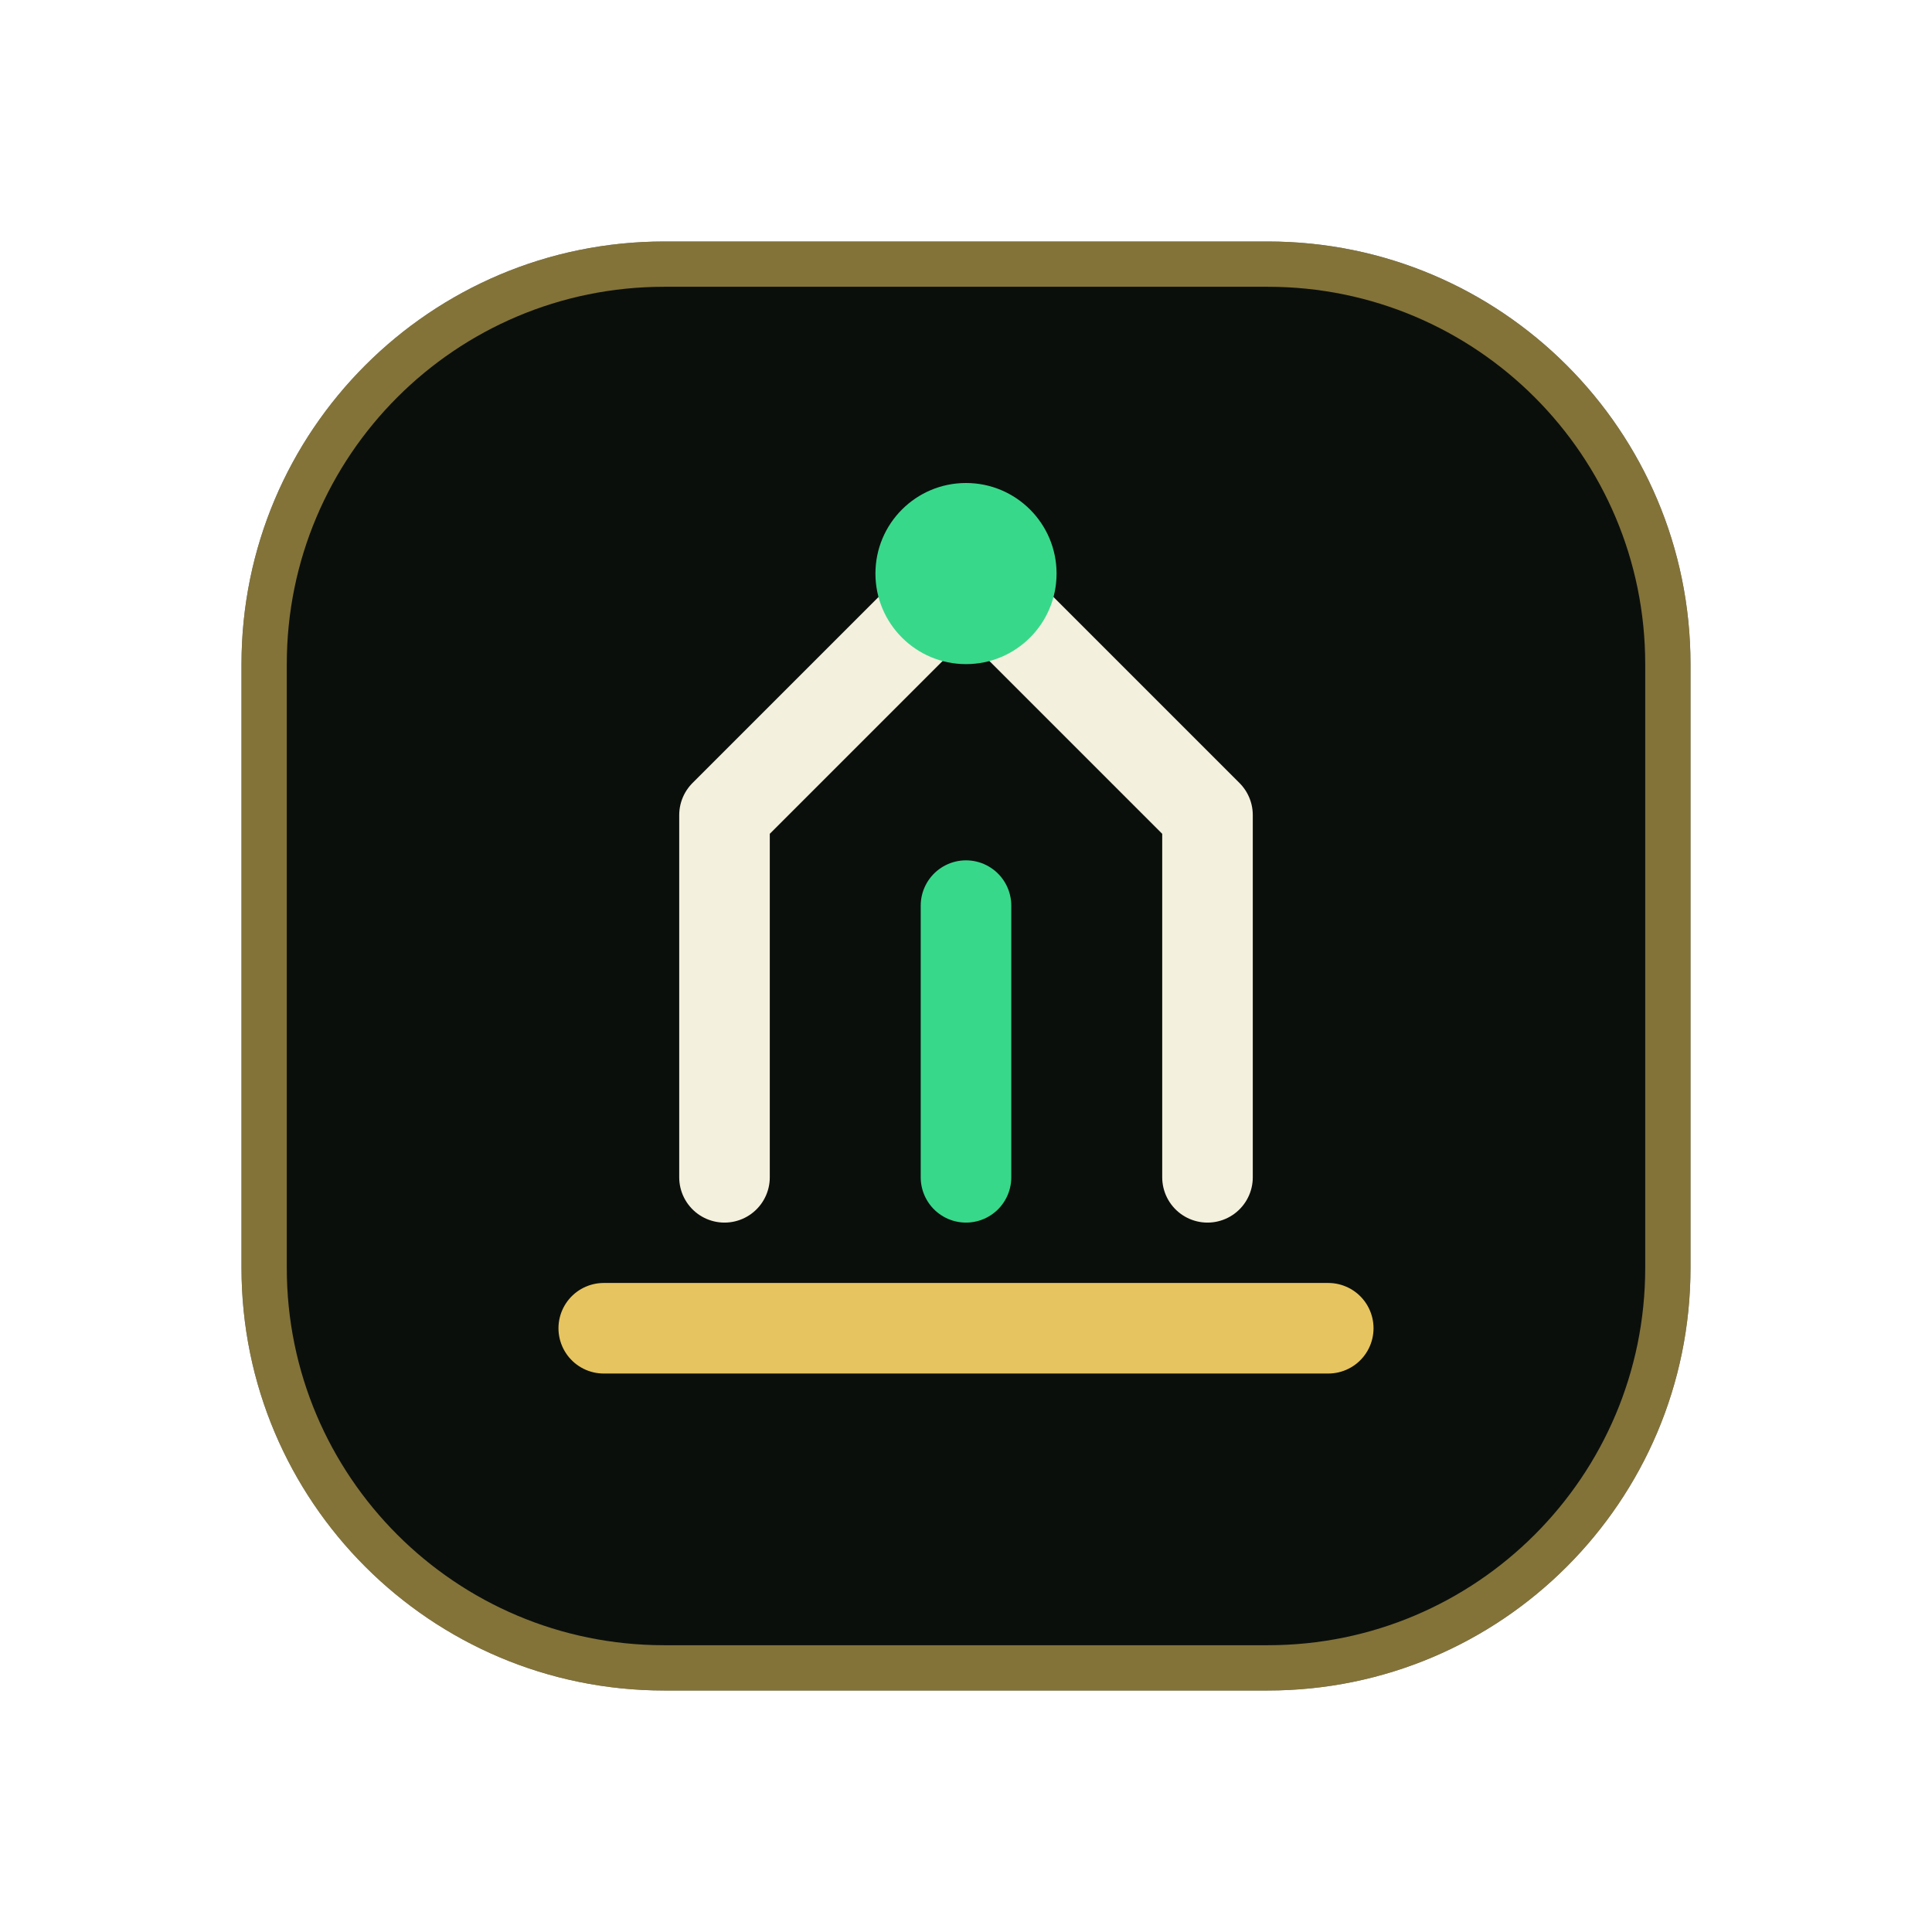
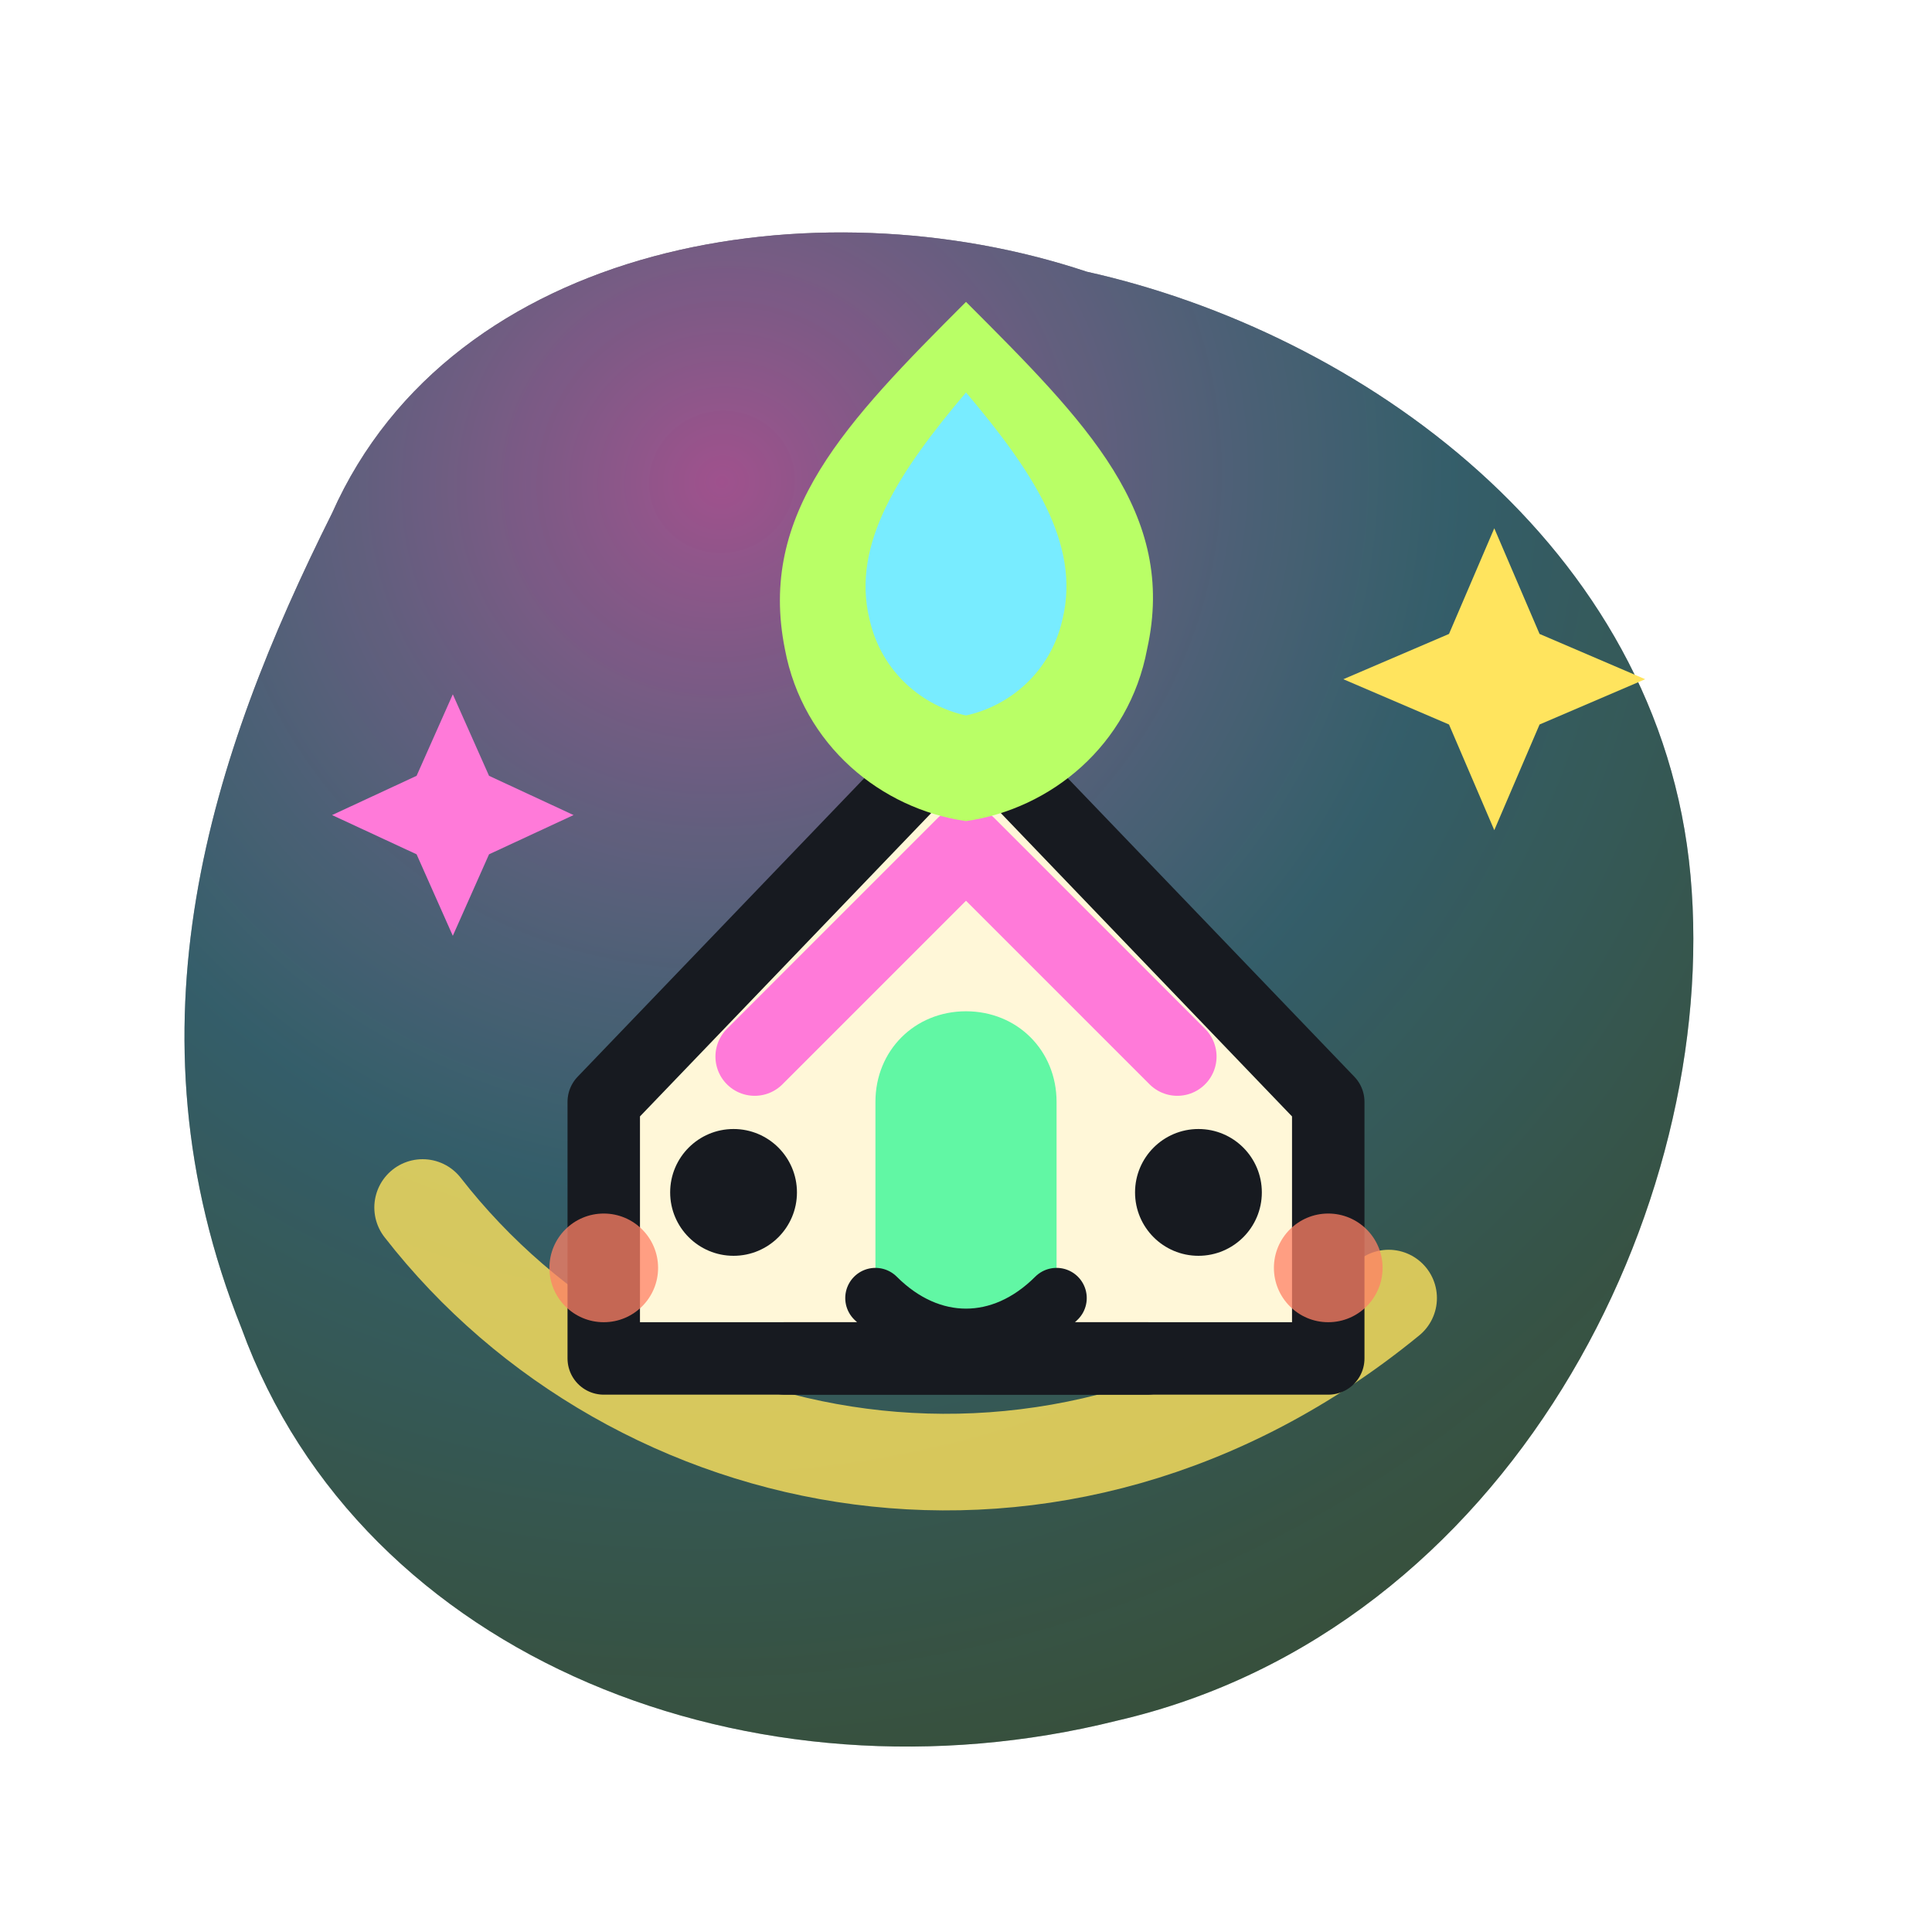
<svg xmlns="http://www.w3.org/2000/svg" width="64" height="64" viewBox="0 0 64 64" fill="none">
-   <rect x="8" y="8" width="48" height="48" rx="14" fill="#0B0F0C" />
-   <rect x="8.75" y="8.75" width="46.5" height="46.5" rx="13.25" stroke="#E6C45F" stroke-opacity=".55" stroke-width="1.5" />
-   <path d="M20 44H44" stroke="#E6C45F" stroke-width="3" stroke-linecap="round" />
-   <path d="M24 39V27L32 19L40 27V39" stroke="#F4F0DE" stroke-width="3" stroke-linecap="round" stroke-linejoin="round" />
-   <path d="M32 39V30" stroke="#38D88B" stroke-width="3" stroke-linecap="round" />
-   <circle cx="32" cy="19" r="3" fill="#38D88B" />
+   <path d="M11 17C15 8 27 6 36 9C45 11 55 18 56 29C57 40 50 54 37 57C25 60 12 55 8 44C4 34 7 25 11 17Z" fill="#10141B" />
+   <path d="M11 17C15 8 27 6 36 9C45 11 55 18 56 29C57 40 50 54 37 57C25 60 12 55 8 44C4 34 7 25 11 17Z" fill="url(#paint0_radial)" />
+   <path d="M14 40C21 49 35 52 46 43" stroke="#FFE45E" stroke-width="3.2" stroke-linecap="round" opacity=".8" />
+   <path d="M20 36.5L32 24L44 36.5V45H20V36.5Z" fill="#FFF7D8" stroke="#171A20" stroke-width="2.4" stroke-linejoin="round" />
+   <path d="M25 35L32 28L39 35" stroke="#FF7AD9" stroke-width="2.6" stroke-linecap="round" stroke-linejoin="round" />
+   <path d="M29 45V36.5C29 34.8 30.3 33.5 32 33.5C33.7 33.5 35 34.8 35 36.5V45" fill="#61F7A4" />
+   <path d="M26 45H38" stroke="#171A20" stroke-width="2.4" stroke-linecap="round" />
+   <path d="M32 10C36 14 39 17 38 21.5C37.4 24.7 34.8 26.8 32 27.2C29.2 26.8 26.6 24.7 26 21.5C25.1 17 28 14 32 10Z" fill="#B9FF66" />
+   <path d="M32 13C34.2 15.6 35.8 18 35.2 20.5C34.8 22.3 33.4 23.4 32 23.7C30.6 23.4 29.2 22.3 28.8 20.5C28.2 18 29.8 15.6 32 13Z" fill="#78ECFF" />
+   <circle cx="24.3" cy="39.5" r="2.1" fill="#171A20" />
+   <circle cx="39.7" cy="39.5" r="2.1" fill="#171A20" />
+   <path d="M29 43C30.8 44.8 33.2 44.8 35 43" stroke="#171A20" stroke-width="2" stroke-linecap="round" />
+   <circle cx="20" cy="42" r="1.8" fill="#FF8066" opacity=".75" />
+   <circle cx="44" cy="42" r="1.8" fill="#FF8066" opacity=".75" />
+   <path d="M49.5 17.5L51 21L54.5 22.5L51 24L49.5 27.5L48 24L44.5 22.5L48 21L49.5 17.5Z" fill="#FFE45E" />
+   <path d="M15 23L16.2 25.7L19 27L16.2 28.3L15 31L13.8 28.3L11 27L13.8 25.7L15 23Z" fill="#FF7AD9" />
+   <defs>
+     <radialGradient id="paint0_radial" cx="0" cy="0" r="1" gradientUnits="userSpaceOnUse" gradientTransform="translate(24 16) rotate(52) scale(53 54)">
+       <stop stop-color="#FF7AD9" stop-opacity=".6" />
+       <stop offset=".45" stop-color="#78ECFF" stop-opacity=".34" />
+       <stop offset="1" stop-color="#B9FF66" stop-opacity=".22" />
+     </radialGradient>
+   </defs>
</svg>
